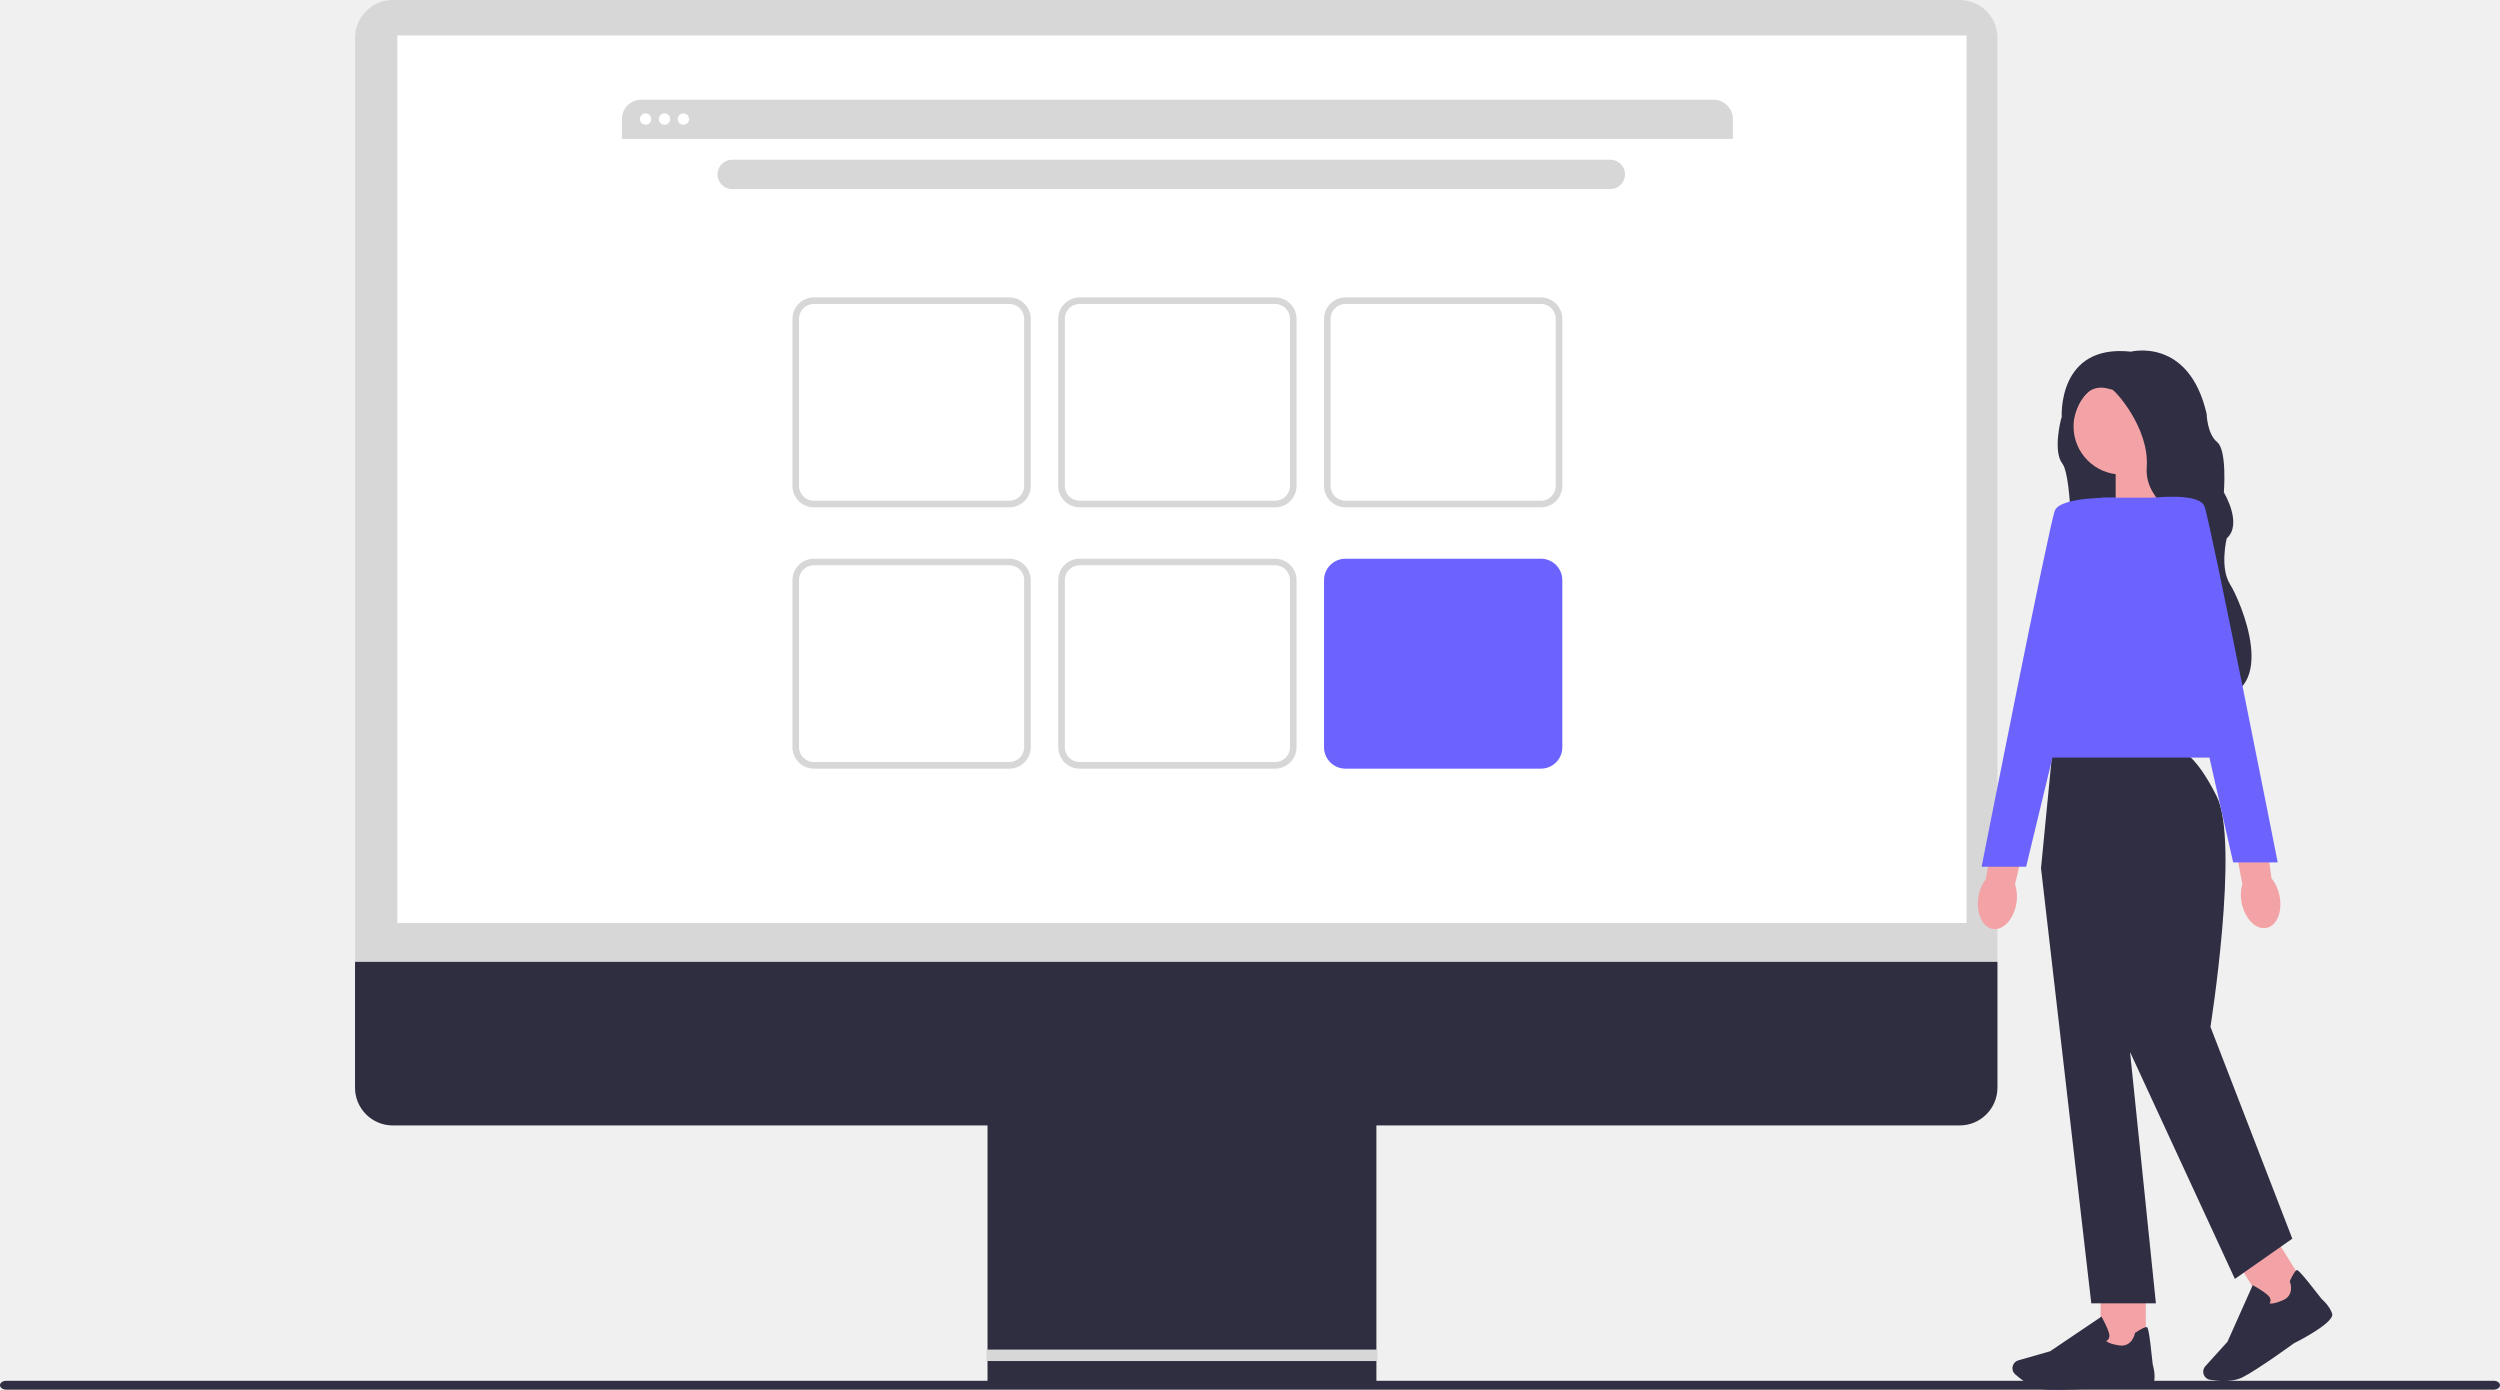
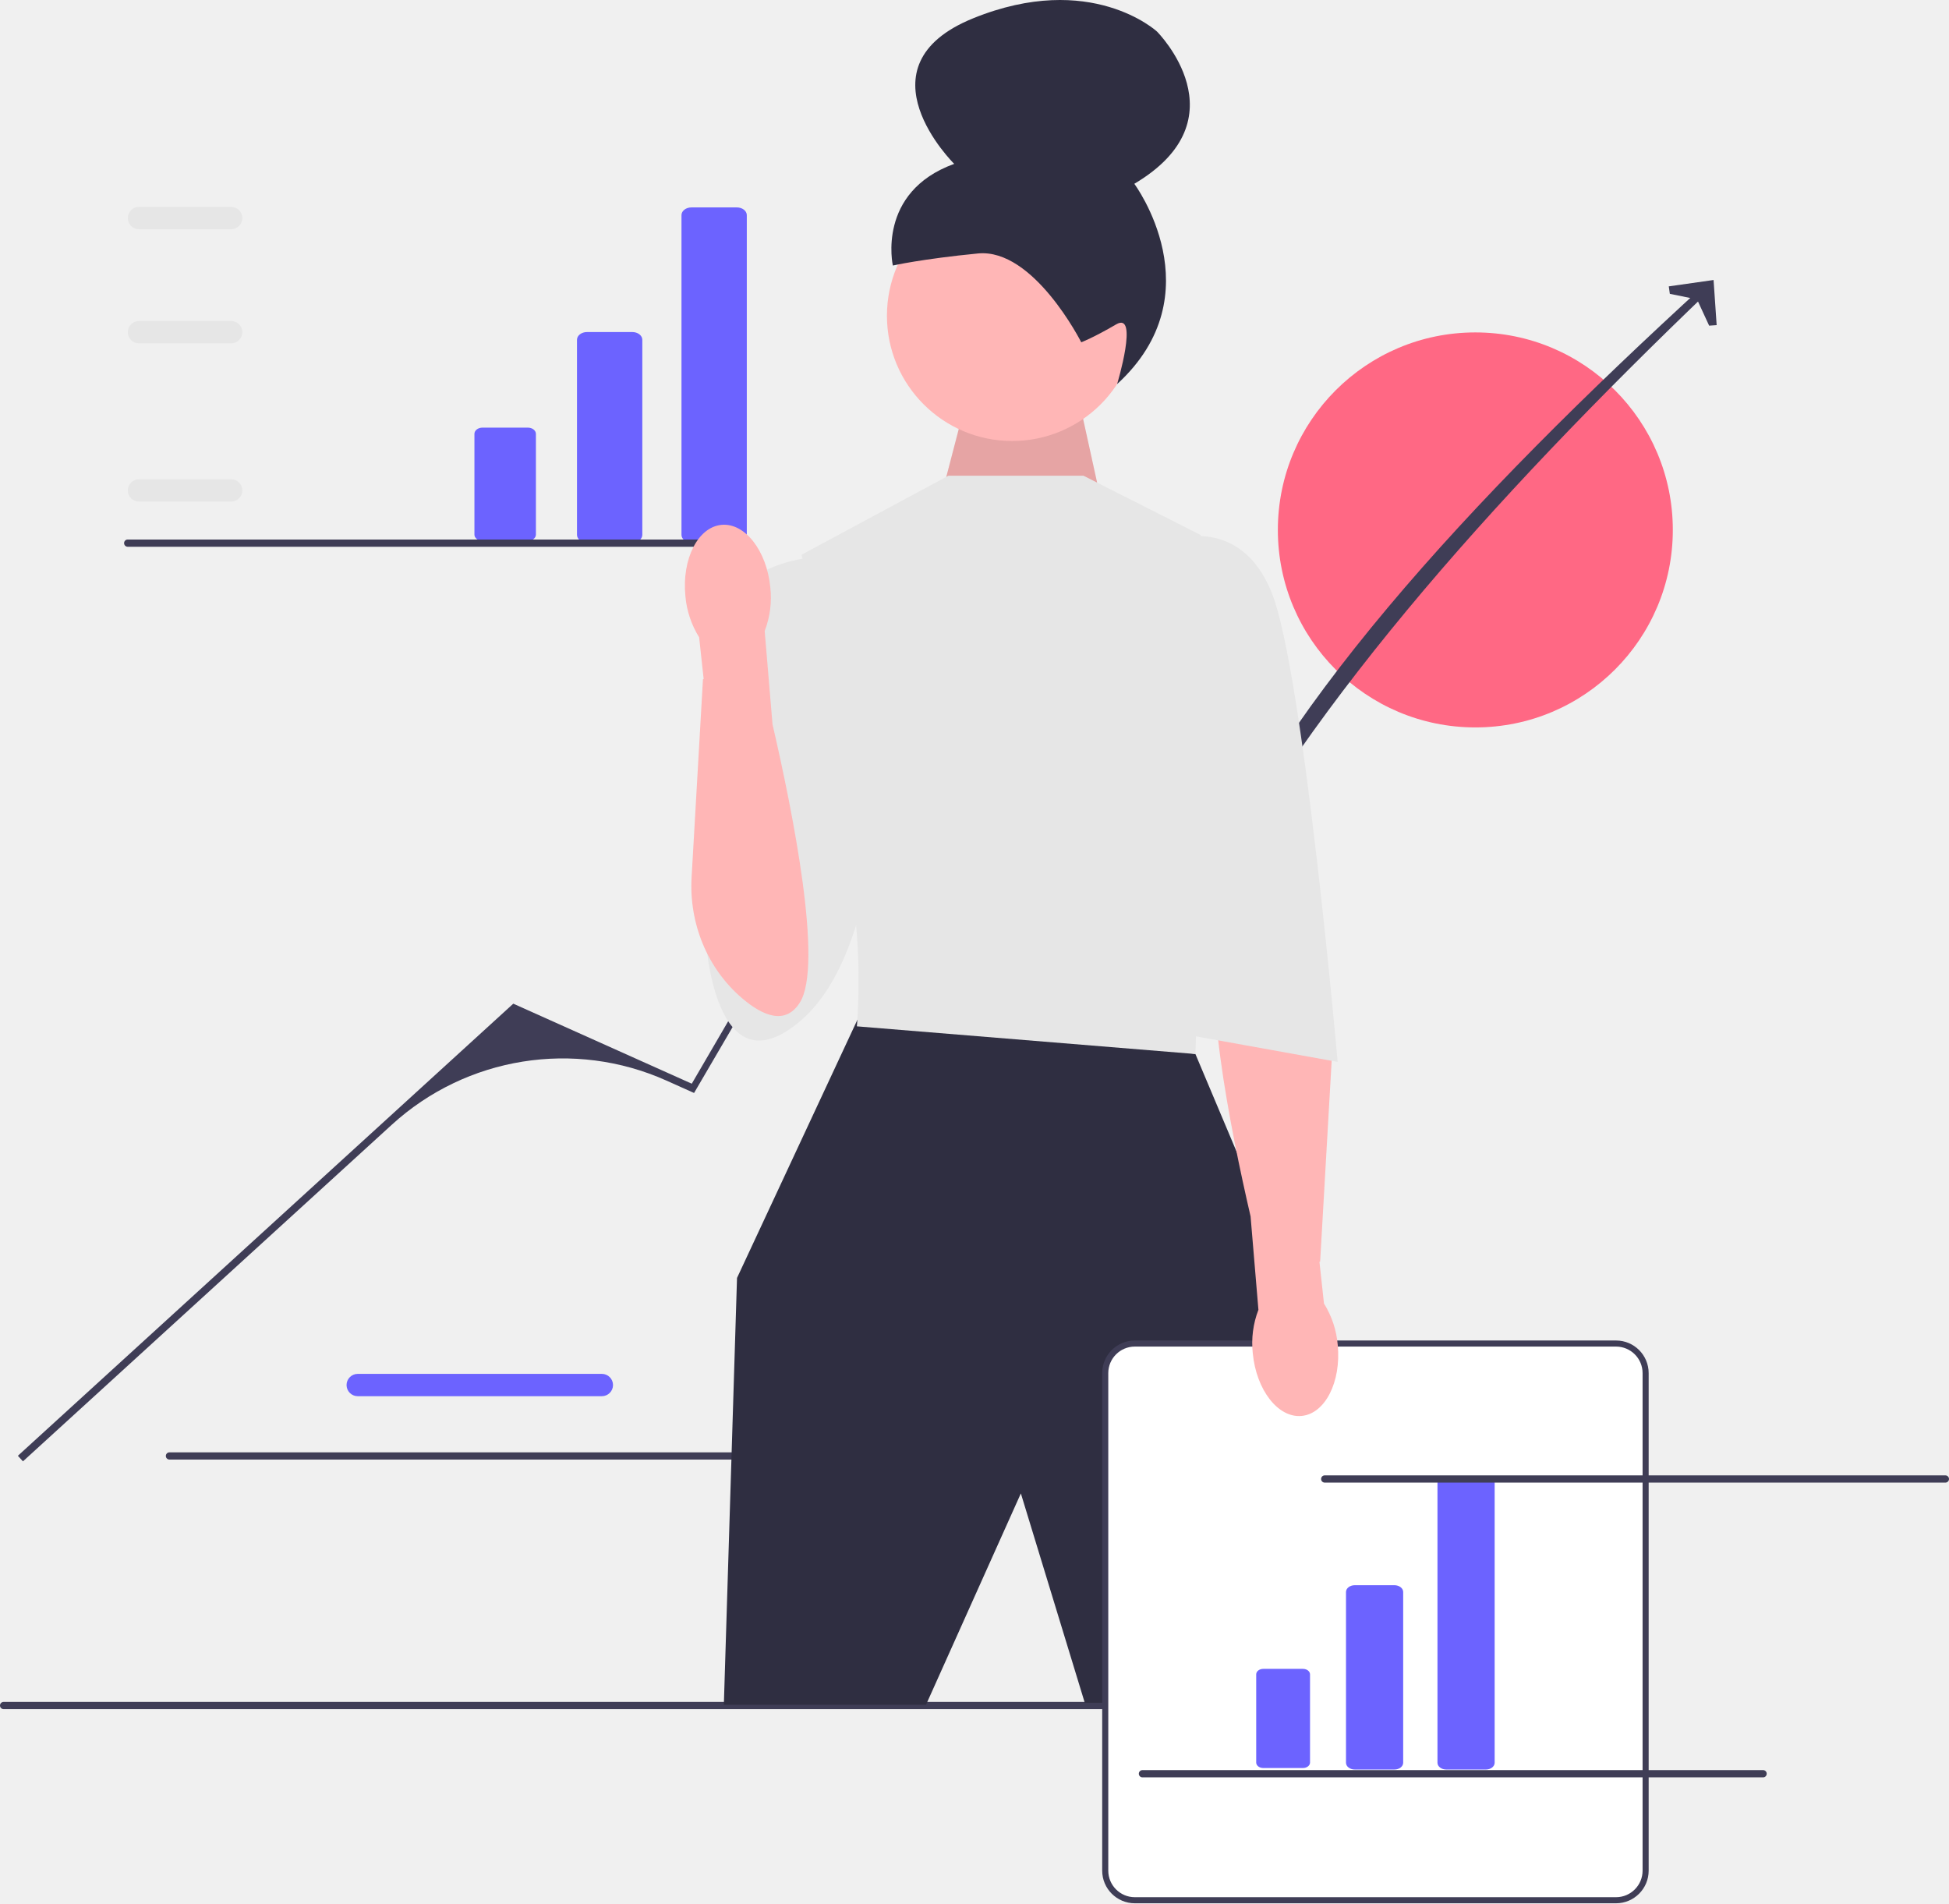
- <svg xmlns="http://www.w3.org/2000/svg" width="949.85" height="528.05" viewBox="0 0 949.85 528.05">
-   <path d="m0,526.3c0,.94,1.07,1.69,2.41,1.69h945.03c1.33,0,2.41-.75,2.41-1.69s-1.07-1.69-2.41-1.69H2.41c-1.33,0-2.41.75-2.41,1.69Z" fill="#2f2e43" stroke-width="0" />
-   <path d="m744.56,0H149.23c-7.91,0-14.34,6.43-14.34,14.34v398.91c0,7.91,6.43,14.34,14.34,14.34h595.33c7.91,0,14.34-6.43,14.34-14.34V14.34c0-7.91-6.43-14.34-14.34-14.34Z" fill="#d7d7d8" stroke-width="0" />
-   <rect x="150.97" y="13.47" width="596.2" height="337.21" fill="#fff" stroke-width="0" />
-   <path d="m758.9,365.45v47.8c0,7.91-6.43,14.34-14.34,14.34H149.23c-7.91,0-14.34-6.43-14.34-14.34v-47.8h624.01Z" fill="#2f2e41" stroke-width="0" />
-   <rect x="375.2" y="418.47" width="147.75" height="107.77" fill="#2f2e41" stroke-width="0" />
-   <rect x="374.76" y="512.76" width="148.61" height="4.35" fill="#d7d7d8" stroke-width="0" />
-   <path d="m658.38,45.22v7.57H236.29v-7.57c0-4.06,3.29-7.35,7.35-7.35h407.39c4.06,0,7.35,3.29,7.35,7.35Z" fill="#d7d7d8" stroke-width="0" />
-   <circle cx="245.28" cy="45.24" r="2.16" fill="#fff" stroke-width="0" />
-   <circle cx="252.47" cy="45.24" r="2.16" fill="#fff" stroke-width="0" />
-   <circle cx="259.65" cy="45.24" r="2.16" fill="#fff" stroke-width="0" />
-   <rect x="272.59" y="60.69" width="344.82" height="11.14" rx="5.57" ry="5.57" fill="#d7d7d8" stroke-width="0" />
-   <path d="m383.49,192.76h-74.28c-4.48,0-8.13-3.65-8.13-8.13v-63.5c0-4.48,3.65-8.13,8.13-8.13h74.28c4.48,0,8.13,3.65,8.13,8.13v63.5c0,4.48-3.65,8.13-8.13,8.13Zm-74.28-77.27c-3.11,0-5.63,2.53-5.63,5.63v63.5c0,3.11,2.53,5.63,5.63,5.63h74.28c3.11,0,5.63-2.53,5.63-5.63v-63.5c0-3.11-2.53-5.63-5.63-5.63h-74.28Z" fill="#d7d7d8" stroke-width="0" />
-   <path d="m484.48,192.76h-74.28c-4.48,0-8.13-3.65-8.13-8.13v-63.5c0-4.48,3.65-8.13,8.13-8.13h74.28c4.48,0,8.13,3.65,8.13,8.13v63.5c0,4.48-3.65,8.13-8.13,8.13Zm-74.28-77.27c-3.11,0-5.63,2.53-5.63,5.63v63.5c0,3.11,2.53,5.63,5.63,5.63h74.28c3.11,0,5.63-2.53,5.63-5.63v-63.5c0-3.11-2.53-5.63-5.63-5.63h-74.28Z" fill="#d7d7d8" stroke-width="0" />
-   <path d="m585.46,192.76h-74.28c-4.48,0-8.13-3.65-8.13-8.13v-63.5c0-4.48,3.65-8.13,8.13-8.13h74.28c4.48,0,8.13,3.65,8.13,8.13v63.5c0,4.48-3.65,8.13-8.13,8.13Zm-74.28-77.27c-3.11,0-5.63,2.53-5.63,5.63v63.5c0,3.11,2.53,5.63,5.63,5.63h74.28c3.11,0,5.63-2.53,5.63-5.63v-63.5c0-3.11-2.53-5.63-5.63-5.63h-74.28Z" fill="#d7d7d8" stroke-width="0" />
-   <path d="m383.49,292.04h-74.28c-4.48,0-8.13-3.65-8.13-8.13v-63.5c0-4.48,3.65-8.13,8.13-8.13h74.28c4.48,0,8.13,3.65,8.13,8.13v63.5c0,4.48-3.65,8.13-8.13,8.13Zm-74.28-77.27c-3.11,0-5.63,2.53-5.63,5.63v63.5c0,3.11,2.53,5.63,5.63,5.63h74.28c3.11,0,5.63-2.53,5.63-5.63v-63.5c0-3.11-2.53-5.63-5.63-5.63h-74.28Z" fill="#d7d7d8" stroke-width="0" />
-   <path d="m484.48,292.04h-74.28c-4.48,0-8.13-3.65-8.13-8.13v-63.5c0-4.48,3.65-8.13,8.13-8.13h74.28c4.48,0,8.13,3.65,8.13,8.13v63.5c0,4.48-3.65,8.13-8.13,8.13Zm-74.28-77.27c-3.11,0-5.63,2.53-5.63,5.63v63.5c0,3.11,2.53,5.63,5.63,5.63h74.28c3.11,0,5.63-2.53,5.63-5.63v-63.5c0-3.11-2.53-5.63-5.63-5.63h-74.28Z" fill="#d7d7d8" stroke-width="0" />
-   <path d="m585.46,292.04h-74.28c-4.48,0-8.13-3.65-8.13-8.13v-63.5c0-4.48,3.65-8.13,8.13-8.13h74.28c4.48,0,8.13,3.65,8.13,8.13v63.5c0,4.48-3.65,8.13-8.13,8.13Z" fill="#6c63ff" stroke-width="0" />
-   <path d="m786.54,150.66l12.27-9.55s14,4.36,14.36,4.54,21.73,49.74,21.73,49.74c0,0-54.74,28.02-50.74,25.28,4-2.72,3.17-39.65-.55-44.46-3.73-4.82-.55-16.92-.55-16.92l3.45-8.64h.02Z" fill="#2f2e43" stroke-width="0" />
-   <polygon points="820.46 172.99 803.83 172.99 803.83 199.39 822.17 193.36 820.46 172.99" fill="#f3a3a6" stroke-width="0" />
-   <path id="uuid-8fbbfea1-20c6-492e-97ba-4f97c3a2ca55-44-226-137-215" d="m766.1,343.24c.43-2.41.26-4.9-.5-7.26l5.8-24.93-12.37-2.59-4.54,25.57c-1.48,1.96-2.44,4.26-2.8,6.68-1,6.05,1.43,11.53,5.41,12.22,3.98.7,8.01-3.64,9.01-9.69h0Z" fill="#f3a3a6" stroke-width="0" />
-   <rect x="798.09" y="488.92" width="17.18" height="24.37" fill="#f3a3a6" stroke-width="0" />
-   <path d="m781.37,528.05c7.54,0,18.55-.79,18.63-.8,2.95.26,17.65,1.42,18.38-1.94.67-3.09-.32-6.32-.46-6.77-1.42-14.05-1.94-14.22-2.26-14.31-.5-.15-1.96.55-4.33,2.08l-.15.1-.03.17c-.04.21-1.09,5.37-6.07,4.59-3.41-.54-4.52-1.3-4.87-1.67.29-.13.65-.36.9-.75.37-.57.43-1.31.19-2.2-.64-2.33-2.56-5.78-2.64-5.93l-.22-.39-19.52,13.17-12.06,3.45c-.91.25-1.64.91-2.01,1.78h0c-.51,1.21-.2,2.63.79,3.51,2.19,1.97,6.55,5.34,11.11,5.76,1.21.11,2.82.16,4.63.16h0Z" fill="#2f2e43" stroke-width="0" />
-   <rect x="854.76" y="472.48" width="17.18" height="24.37" transform="translate(-125.69 530.29) rotate(-31.95)" fill="#f3a3a6" stroke-width="0" />
-   <path d="m844.82,524.72c2.4,0,5.05-.34,7.28-1.47,5.63-2.83,19.32-12.78,19.4-12.85,2.63-1.33,15.72-8.13,14.56-11.37-1.07-2.98-3.62-5.2-3.97-5.5-8.64-11.18-9.16-11.04-9.48-10.95-.51.14-1.37,1.5-2.58,4.05l-.07.16.07.16c.08.21,1.92,5.14-2.72,7.1-3.18,1.35-4.52,1.3-5.01,1.16.18-.27.36-.65.37-1.12.02-.68-.32-1.35-1-1.97-1.78-1.64-5.23-3.55-5.38-3.63l-.39-.21-9.6,21.51-8.41,9.3c-.64.7-.91,1.64-.76,2.58h0c.21,1.3,1.23,2.33,2.53,2.56,1.32.23,3.17.48,5.19.48h0Z" fill="#2f2e43" stroke-width="0" />
-   <path d="m827.92,285.11s5.57,0,14.3,17.46c8.73,17.47-2.38,87.57-2.38,87.57l31.1,80.48-21.82,15.28-39.83-86.2,9.82,95.48h-24.55l-19.1-165.32,4.36-44.74h48.1s0,0,0,0Z" fill="#2f2e43" stroke-width="0" />
-   <polygon points="831.66 189.08 798.38 189.08 768.37 287.84 851.84 287.84 831.66 189.08" fill="#6c63ff" stroke-width="0" />
-   <path d="m803.64,189.09l-33.83,140.22h-16.92s25.64-129.85,27.83-135.31c2.18-5.46,22.91-4.91,22.91-4.91h0Z" fill="#6c63ff" stroke-width="0" />
-   <circle cx="806.1" cy="162.01" r="18.28" fill="#f3a3a6" stroke-width="0" />
-   <path d="m783.33,158.68l4.48.76c4.18-16.74,13.65-11.27,14.55-11.46s14.36,14.54,13.27,29.46c-1.09,14.91,18.19,21.9,18.19,21.9,0,0,6.74,12.66.73,35.57s6.73,30.6,6.73,30.6c25.1-2.13,10.01-37.15,6.01-43.51-4-6.37-1.27-17.46-1.27-17.46,6.19-5.46-1.09-17.46-1.09-17.46,0,0,1.28-16.01-2.54-19.1s-4-10.73-4-10.73c-6.74-29.28-28.74-23.64-28.74-23.64-28.19-3.09-26.31,25.06-26.31,25.06Z" fill="#2f2e43" stroke-width="0" />
-   <path id="uuid-3af8ea2b-8f5e-4851-abf4-031c35ae2916-45-227-138-216" d="m866.09,340.31h0c-.46-2.41-1.5-4.68-3.05-6.61l-3.44-25.37-12.49,1.98,4.83,25.52c-.67,2.36-.75,4.84-.24,7.24,1.21,6.01,5.42,10.26,9.39,9.5,3.97-.76,6.21-6.25,4.99-12.26h0Z" fill="#f3a3a6" stroke-width="0" />
-   <path d="m848.47,327.66h16.92s-25.64-129.85-27.83-135.31c-2.18-5.46-20.44-3.14-20.44-3.14,0,0,31.35,138.45,31.35,138.45Z" fill="#6c63ff" stroke-width="0" />
+ <svg xmlns="http://www.w3.org/2000/svg" width="641.513" height="626.392" viewBox="0 0 641.513 626.392">
+   <g>
+     <path d="M198.101,459.506H117.744c-2.026,0-3.674-1.648-3.674-3.674s1.648-3.674,3.674-3.674h80.357c2.026,0,3.674,1.648,3.674,3.674s-1.648,3.674-3.674,3.674h-0Z" fill="#6c63ff" />
+     <path d="M54.587,479.173c0,.66,.53,1.19,1.19,1.19h204.29c.66,0,1.19-.53,1.19-1.19,0-.66-.53-1.19-1.19-1.19H55.778c-.66,0-1.19,.53-1.19,1.19Z" fill="#3f3d56" />
+   </g>
+   <circle cx="485.607" cy="174.403" r="65" fill="#ff6884" />
+   <path d="M0,561.308c0,.66,.53,1.19,1.19,1.19H523.48c.66,0,1.19-.53,1.19-1.19,0-.66-.53-1.19-1.19-1.19H1.19c-.66,0-1.19,.53-1.19,1.19Z" fill="#3f3d56" />
+   <g>
+     <path d="M7.555,480.947l-1.671-1.831,163.064-148.796,58.749,26.336,63.44-108.794,52.122-25.124,48.293,80.487c26.073-67.499,91.46-138.118,169.81-209.766l1.927,1.561c-73.485,70.354-136.359,141.028-172.04,212.52l-44.669-74.667c-2.11-3.527-6.545-4.89-10.272-3.156l-0,0c-28.49,13.257-52.255,34.895-68.115,62.023l-39.739,67.971-9.071-4.066c-30.338-13.6-65.854-7.9-90.413,14.51L7.555,480.947Z" fill="#3f3d56" />
+     <polygon points="565.038 107.006 562.562 107.178 558.568 98.52 549.624 96.704 549.276 94.247 564.02 92.151 565.038 107.006" fill="#3f3d56" />
+   </g>
+   <polygon points="310.684 159.98 319.45 126.283 353.597 124.64 363.813 171.091 310.684 159.98" fill="#ffb6b6" />
+   <polygon points="310.684 159.98 319.45 126.283 353.597 124.64 363.813 171.091 310.684 159.98" isolation="isolate" opacity=".1" />
+   <circle cx="333.154" cy="103.924" r="41.216" fill="#ffb6b6" />
+   <path d="M355.894,112.649h-0s-15.657-31.023-34.003-29.231c-18.345,1.791-28.01,3.969-28.01,3.969,0,0-5.446-24.162,20.192-33.456,0,0-32.598-32.134,6.213-47.897,38.811-15.763,60.529,4.341,60.529,4.341,0,0,28.728,28.679-7.454,50.115,0,0,26.867,36.139-5.662,65.925,0,0,7.276-24.104-.316-19.659-7.591,4.445-11.489,5.893-11.489,5.893v0l-0-0Z" fill="#2f2e41" />
+   <polygon points="287.679 330.412 282.196 335.666 242.589 420.591 238.253 561.063 304.799 561.063 336.015 491.5 357.047 560.392 416.882 560.392 430.752 435.332 393.466 346.887 287.679 330.412" fill="#2f2e41" />
+   <path d="M356.614,156.556h-44.441l-48.34,26.013,11.272,50.292s-2.601,30.349,3.468,52.894c6.07,22.545,3.468,52.027,3.468,52.027l111.424,9.105,3.468-102.319-1.734-68.502-38.586-19.51h0v-0Z" fill="#e6e6e6" />
+   <path d="M271.203,183.003s-26.88,.867-31.216,18.209-7.804,106.655-7.804,106.655c0,0,2.601,52.996,31.65,27.799,29.048-25.197,26.447-101.503,26.447-101.503l-19.076-51.16v0Z" fill="#e6e6e6" />
+   <path d="M531.927,625.392h-158.409c-5.365,0-9.73-4.364-9.73-9.73v-163.758c0-5.365,4.365-9.73,9.73-9.73h158.409c5.365,0,9.73,4.364,9.73,9.73v163.758c0,5.365-4.364,9.73-9.73,9.73Z" fill="#fff" />
+   <path d="M531.927,626.392h-158.409c-5.916,0-10.729-4.813-10.729-10.729v-163.758c0-5.916,4.813-10.729,10.729-10.729h158.409c5.916,0,10.729,4.813,10.729,10.729v163.758c0,5.917-4.813,10.729-10.729,10.729Zm-158.409-183.217c-4.813,0-8.729,3.916-8.729,8.729v163.758c0,4.813,3.916,8.729,8.729,8.729h158.409c4.813,0,8.729-3.916,8.729-8.729v-163.758c0-4.813-3.916-8.729-8.729-8.729h-158.409Z" fill="#3f3d56" />
+   <g>
+     <path d="M458.974,582.371h-13.056c-1.59,0-2.883-.998-2.883-2.225v-56.211c0-1.227,1.293-2.225,2.883-2.225h13.056c1.59,0,2.883,.998,2.883,2.225v56.211c0,1.227-1.293,2.225-2.883,2.225Z" fill="#6c63ff" />
+     <path d="M415.809,549.245c-1.284,0-2.329,.807-2.329,1.798v29.04c0,.991,1.045,1.798,2.329,1.798h13.056c1.284,0,2.329-.807,2.329-1.798v-29.04c0-.991-1.045-1.798-2.329-1.798h-13.056Z" fill="#6c63ff" />
+     <path d="M489.082,582.371h-13.056c-1.59,0-2.883-.998-2.883-2.225v-92.12c0-1.227,1.293-2.225,2.883-2.225h13.056c1.59,0,2.883,.998,2.883,2.225v92.12c0,1.227-1.293,2.225-2.883,2.225Z" fill="#6c63ff" />
+   </g>
+   <g>
+     <path d="M208.125,178.572h-14.914c-1.816,0-3.293-1.14-3.293-2.542V111.821c0-1.402,1.477-2.542,3.293-2.542h14.914c1.816,0,3.293,1.14,3.293,2.542v64.21c0,1.402-1.477,2.542-3.293,2.542v-0Z" fill="#6c63ff" />
+     <path d="M158.819,140.733c-1.467,0-2.661,.921-2.661,2.054v33.172c0,1.132,1.194,2.054,2.661,2.054h14.914c1.467,0,2.661-.921,2.661-2.054v-33.172c0-1.132-1.194-2.054-2.661-2.054h-14.914Z" fill="#6c63ff" />
+     <path d="M242.517,178.572h-14.914c-1.816,0-3.293-1.14-3.293-2.542V70.802c0-1.402,1.477-2.542,3.293-2.542h14.914c1.816,0,3.293,1.14,3.293,2.542v105.228c0,1.402-1.477,2.542-3.293,2.542v-0Z" fill="#6c63ff" />
+   </g>
+   <path d="M428.438,466.001c7.725-.74,13.044-11.178,11.882-23.32-.398-4.857-1.953-9.547-4.535-13.68l-1.489-13.742,.228-.068,3.742-65.158c.87-15.15-5.127-30.037-16.681-39.875-6.873-5.852-14.206-8.815-18.921-1.421-7.824,12.269,2.31,62.847,8.965,91.602l2.58,30.728c-1.753,4.549-2.39,9.451-1.86,14.296,1.16,12.138,8.363,21.378,16.088,20.639Z" fill="#ffb6b6" />
+   <path d="M385.662,177.8s22.545-8.671,32.95,17.342,21.678,154.346,21.678,154.346l-52.894-9.538-1.734-162.15v-0Z" fill="#e6e6e6" />
+   <g>
+     <path d="M76.092,165.076h-30.357c-2.026,0-3.674-1.648-3.674-3.674s1.648-3.674,3.674-3.674h30.357c2.026,0,3.674,1.648,3.674,3.674s-1.648,3.674-3.674,3.674Z" fill="#e6e6e6" />
+     <path d="M76.092,112.997h-30.357c-2.026,0-3.674-1.648-3.674-3.674s1.648-3.674,3.674-3.674h30.357c2.026,0,3.674,1.648,3.674,3.674s-1.648,3.674-3.674,3.674Z" fill="#e6e6e6" />
+     <path d="M76.092,75.44h-30.357c-2.026,0-3.674-1.648-3.674-3.674s1.648-3.674,3.674-3.674h30.357c2.026,0,3.674,1.648,3.674,3.674s-1.648,3.674-3.674,3.674Z" fill="#e6e6e6" />
+     <path d="M40.843,178.754c0,.66,.53,1.19,1.19,1.19H246.323c.66,0,1.19-.53,1.19-1.19,0-.66-.53-1.19-1.19-1.19H42.033c-.66,0-1.19,.53-1.19,1.19Z" fill="#3f3d56" />
+   </g>
+   <path d="M434.843,486.754c0,.66,.53,1.19,1.19,1.19h204.29c.66,0,1.19-.53,1.19-1.19,0-.66-.53-1.19-1.19-1.19h-204.29c-.66,0-1.19,.53-1.19,1.19Z" fill="#3f3d56" />
+   <path d="M374.843,583.754c0,.66,.53,1.19,1.19,1.19h204.29c.66,0,1.19-.53,1.19-1.19,0-.66-.53-1.19-1.19-1.19h-204.29c-.66,0-1.19,.53-1.19,1.19Z" fill="#3f3d56" />
+   <path d="M237.467,172.738c-7.725,.74-13.044,11.178-11.882,23.32,.398,4.857,1.953,9.547,4.535,13.68l1.489,13.742-.228,.068-3.742,65.158c-.87,15.15,5.127,30.037,16.681,39.875,6.873,5.852,14.206,8.815,18.921,1.421,7.824-12.269-2.31-62.847-8.965-91.602l-2.58-30.728c1.753-4.549,2.39-9.451,1.86-14.296-1.16-12.138-8.363-21.378-16.088-20.639h-0v0Z" fill="#ffb6b6" />
</svg>
